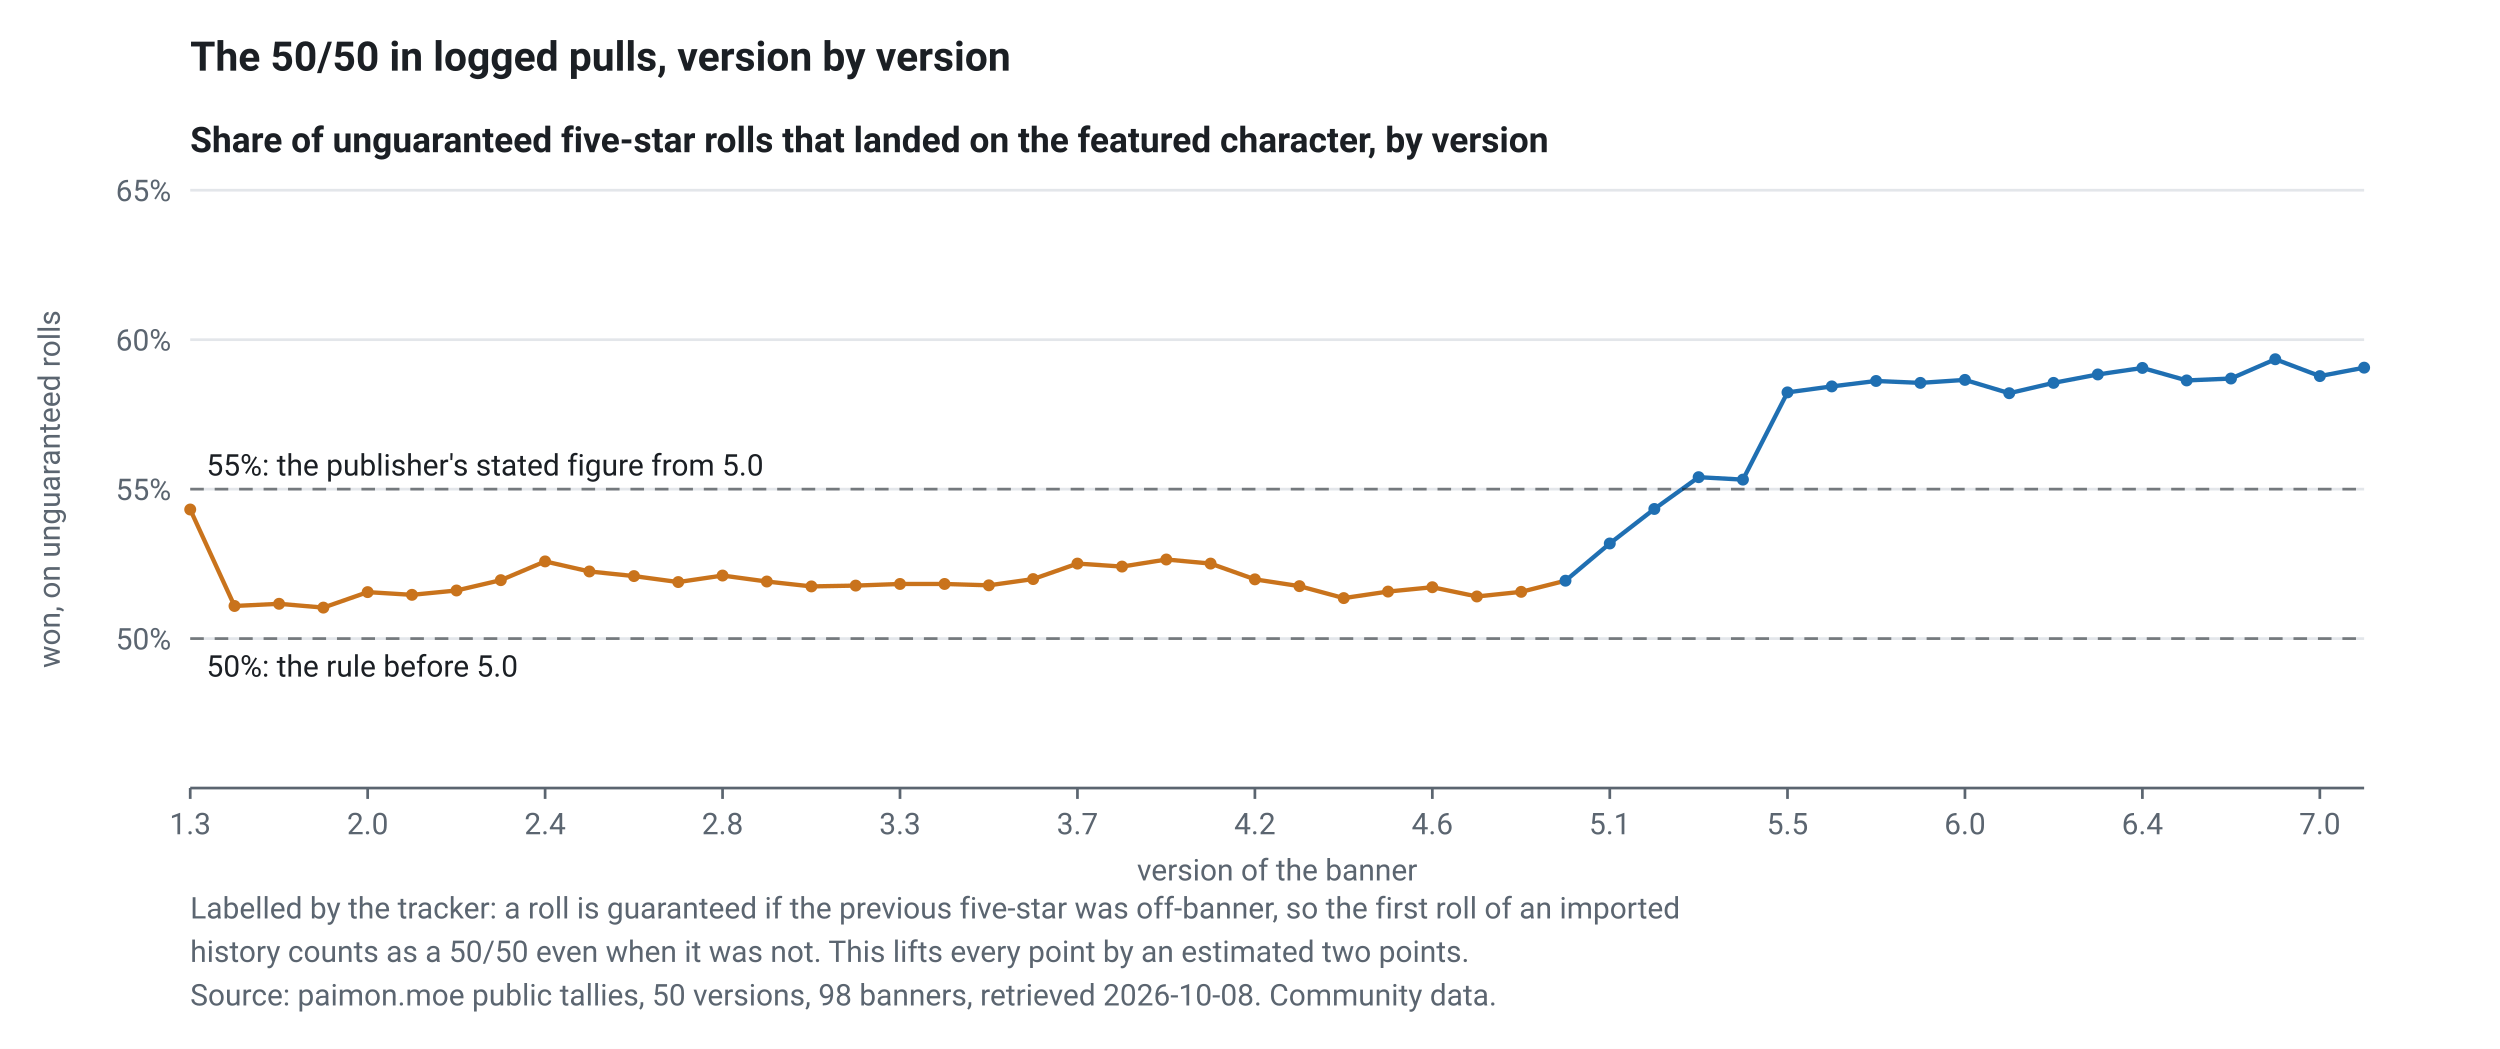
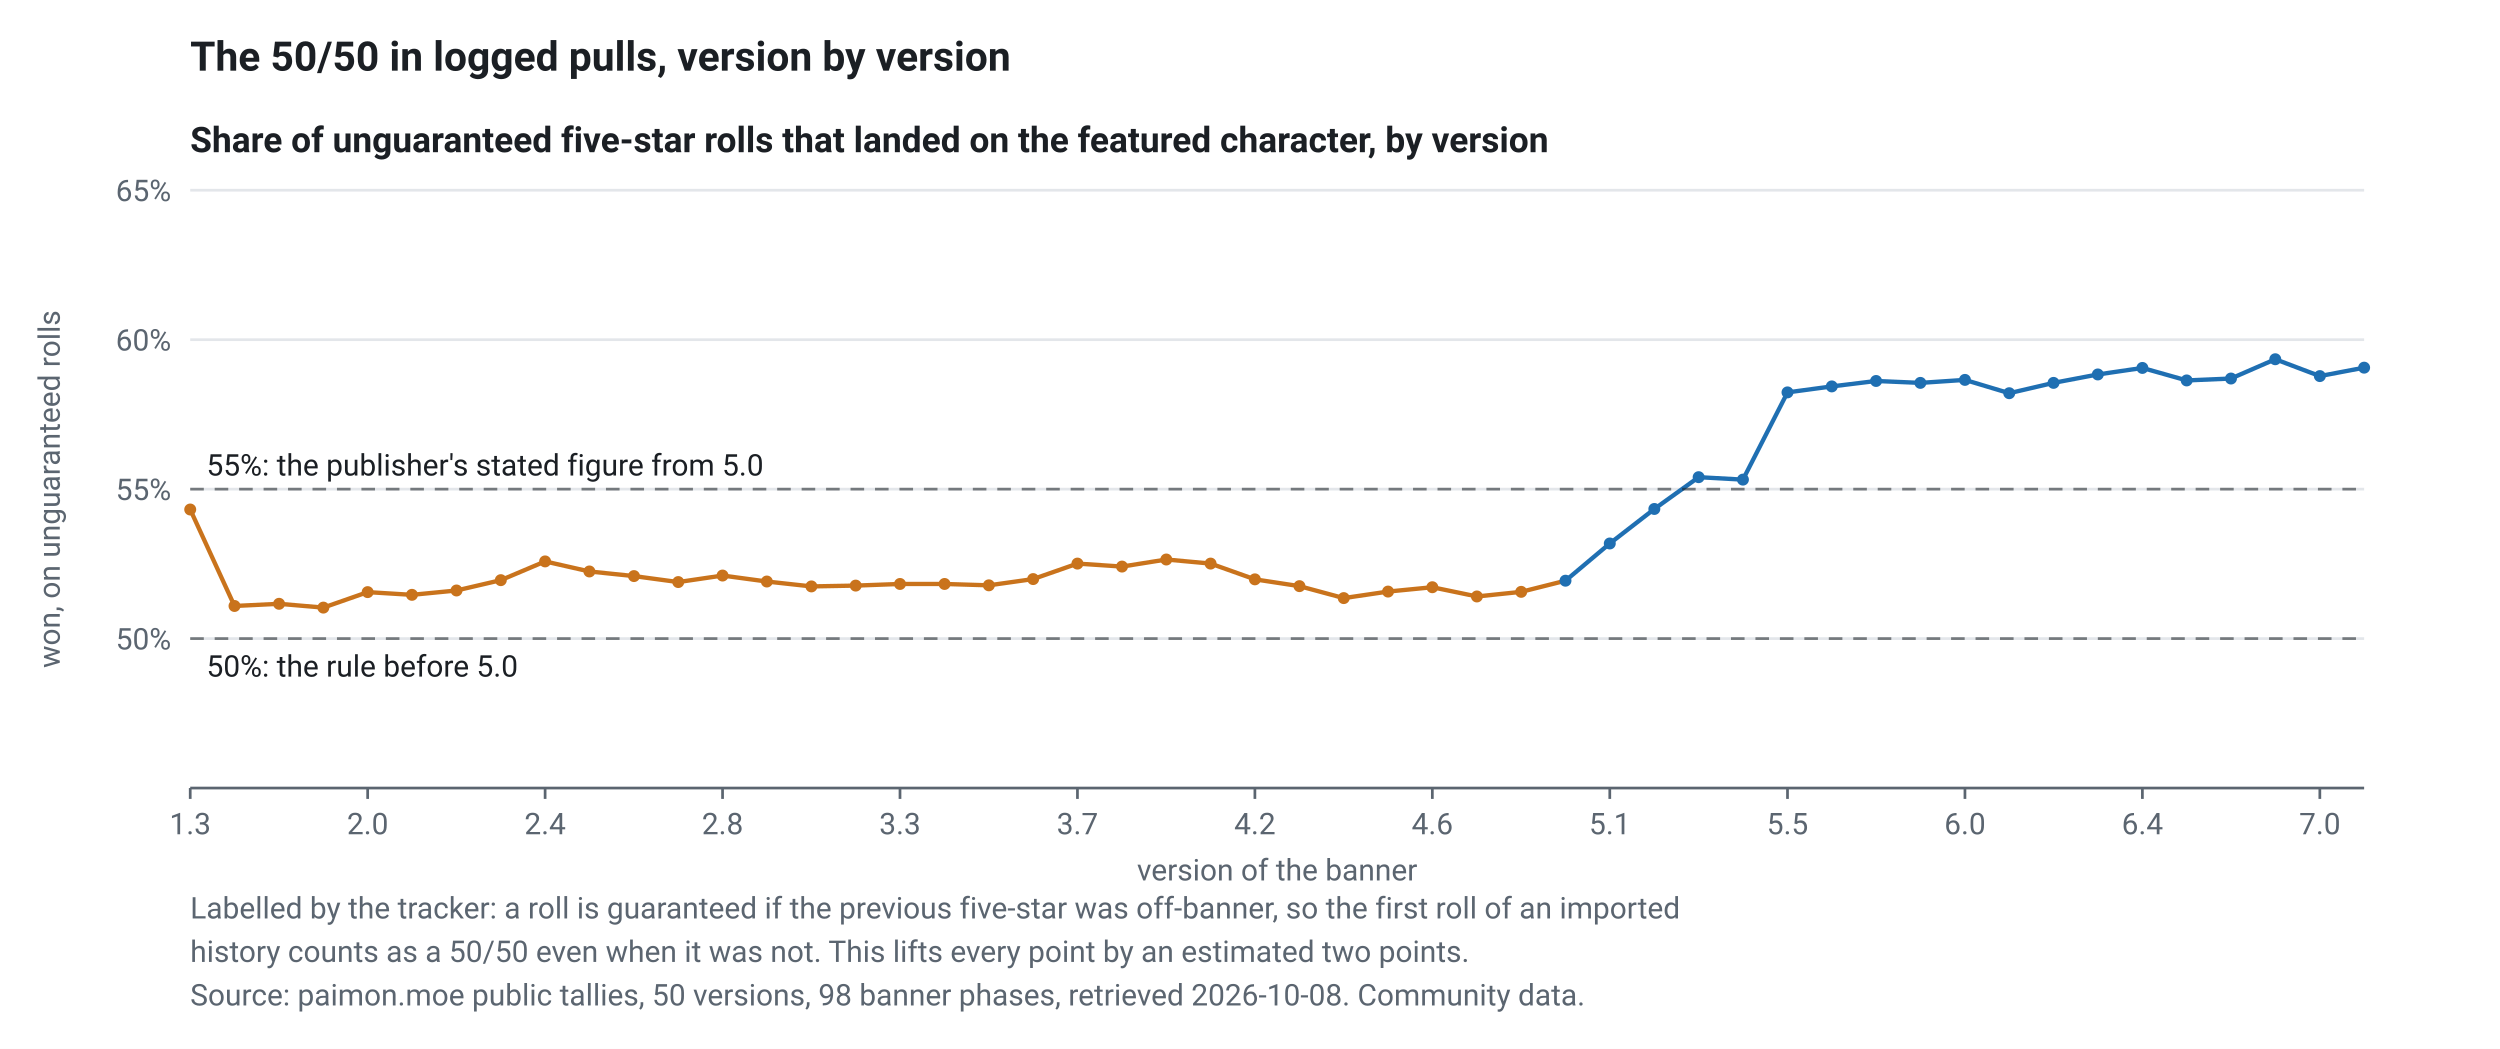
<svg xmlns="http://www.w3.org/2000/svg" viewBox="0 0 920 386" width="920" height="386" role="img" aria-labelledby="t d">
  <rect width="920" height="386" fill="#ffffff" />
  <text x="70" y="26" style="font-family:system-ui,-apple-system,'Segoe UI',Roboto,sans-serif;font-size:15px;font-weight:700" fill="#1b1f24">The 50/50 in logged pulls, version by version</text>
  <text x="70" y="56" style="font-family:system-ui,-apple-system,'Segoe UI',Roboto,sans-serif;font-size:13px;font-weight:600" fill="#1b1f24">Share of unguaranteed five-star rolls that landed on the featured character, by version</text>
  <line x1="70" x2="870" y1="235.0" y2="235.0" stroke="#e3e6ea" />
  <text x="63" y="239.0" text-anchor="end" style="font-family:system-ui,-apple-system,'Segoe UI',Roboto,sans-serif;font-size:11px" fill="#5b6570">50%</text>
  <line x1="70" x2="870" y1="180.0" y2="180.0" stroke="#e3e6ea" />
  <text x="63" y="184.0" text-anchor="end" style="font-family:system-ui,-apple-system,'Segoe UI',Roboto,sans-serif;font-size:11px" fill="#5b6570">55%</text>
  <line x1="70" x2="870" y1="125.0" y2="125.0" stroke="#e3e6ea" />
  <text x="63" y="129.0" text-anchor="end" style="font-family:system-ui,-apple-system,'Segoe UI',Roboto,sans-serif;font-size:11px" fill="#5b6570">60%</text>
  <line x1="70" x2="870" y1="70.0" y2="70.0" stroke="#e3e6ea" />
  <text x="63" y="74.0" text-anchor="end" style="font-family:system-ui,-apple-system,'Segoe UI',Roboto,sans-serif;font-size:11px" fill="#5b6570">65%</text>
  <line x1="70.0" x2="70.0" y1="290" y2="294" stroke="#5b6570" />
  <text x="70.0" y="307" text-anchor="middle" style="font-family:system-ui,-apple-system,'Segoe UI',Roboto,sans-serif;font-size:11px" fill="#5b6570">1.3</text>
  <line x1="135.3" x2="135.3" y1="290" y2="294" stroke="#5b6570" />
  <text x="135.3" y="307" text-anchor="middle" style="font-family:system-ui,-apple-system,'Segoe UI',Roboto,sans-serif;font-size:11px" fill="#5b6570">2.0</text>
  <line x1="200.6" x2="200.6" y1="290" y2="294" stroke="#5b6570" />
  <text x="200.6" y="307" text-anchor="middle" style="font-family:system-ui,-apple-system,'Segoe UI',Roboto,sans-serif;font-size:11px" fill="#5b6570">2.4</text>
  <line x1="265.9" x2="265.9" y1="290" y2="294" stroke="#5b6570" />
  <text x="265.9" y="307" text-anchor="middle" style="font-family:system-ui,-apple-system,'Segoe UI',Roboto,sans-serif;font-size:11px" fill="#5b6570">2.8</text>
  <line x1="331.2" x2="331.2" y1="290" y2="294" stroke="#5b6570" />
  <text x="331.2" y="307" text-anchor="middle" style="font-family:system-ui,-apple-system,'Segoe UI',Roboto,sans-serif;font-size:11px" fill="#5b6570">3.3</text>
  <line x1="396.5" x2="396.5" y1="290" y2="294" stroke="#5b6570" />
  <text x="396.5" y="307" text-anchor="middle" style="font-family:system-ui,-apple-system,'Segoe UI',Roboto,sans-serif;font-size:11px" fill="#5b6570">3.7</text>
  <line x1="461.8" x2="461.8" y1="290" y2="294" stroke="#5b6570" />
  <text x="461.8" y="307" text-anchor="middle" style="font-family:system-ui,-apple-system,'Segoe UI',Roboto,sans-serif;font-size:11px" fill="#5b6570">4.2</text>
  <line x1="527.1" x2="527.1" y1="290" y2="294" stroke="#5b6570" />
  <text x="527.1" y="307" text-anchor="middle" style="font-family:system-ui,-apple-system,'Segoe UI',Roboto,sans-serif;font-size:11px" fill="#5b6570">4.6</text>
  <line x1="592.4" x2="592.4" y1="290" y2="294" stroke="#5b6570" />
  <text x="592.4" y="307" text-anchor="middle" style="font-family:system-ui,-apple-system,'Segoe UI',Roboto,sans-serif;font-size:11px" fill="#5b6570">5.1</text>
  <line x1="657.8" x2="657.8" y1="290" y2="294" stroke="#5b6570" />
  <text x="657.8" y="307" text-anchor="middle" style="font-family:system-ui,-apple-system,'Segoe UI',Roboto,sans-serif;font-size:11px" fill="#5b6570">5.5</text>
  <line x1="723.1" x2="723.1" y1="290" y2="294" stroke="#5b6570" />
  <text x="723.1" y="307" text-anchor="middle" style="font-family:system-ui,-apple-system,'Segoe UI',Roboto,sans-serif;font-size:11px" fill="#5b6570">6.0</text>
  <line x1="788.4" x2="788.4" y1="290" y2="294" stroke="#5b6570" />
  <text x="788.4" y="307" text-anchor="middle" style="font-family:system-ui,-apple-system,'Segoe UI',Roboto,sans-serif;font-size:11px" fill="#5b6570">6.4</text>
  <line x1="853.7" x2="853.7" y1="290" y2="294" stroke="#5b6570" />
  <text x="853.7" y="307" text-anchor="middle" style="font-family:system-ui,-apple-system,'Segoe UI',Roboto,sans-serif;font-size:11px" fill="#5b6570">7.0</text>
  <line x1="70" x2="870" y1="290" y2="290" stroke="#5b6570" />
  <text x="470.0" y="324" text-anchor="middle" style="font-family:system-ui,-apple-system,'Segoe UI',Roboto,sans-serif;font-size:11px" fill="#5b6570">version of the banner</text>
  <text transform="translate(22,180.0) rotate(-90)" text-anchor="middle" style="font-family:system-ui,-apple-system,'Segoe UI',Roboto,sans-serif;font-size:11px" fill="#5b6570">won, on unguaranteed rolls</text>
  <polyline points="70.0,187.5 86.3,223.0 102.7,222.2 119.0,223.6 135.3,217.9 151.6,218.9 168.0,217.3 184.3,213.5 200.6,206.6 216.9,210.3 233.3,212.0 249.6,214.2 265.9,211.8 282.2,214.0 298.6,215.8 314.9,215.5 331.2,214.9 347.6,214.9 363.9,215.4 380.2,213.1 396.5,207.4 412.9,208.5 429.2,205.9 445.5,207.4 461.8,213.2 478.2,215.7 494.5,220.1 510.8,217.7 527.1,216.1 543.5,219.5 559.8,217.8 576.1,213.7" fill="none" stroke="#c9731c" stroke-width="1.6" stroke-linejoin="round" />
  <circle cx="70.0" cy="187.5" r="2.2" fill="#c9731c" />
  <circle cx="86.3" cy="223.0" r="2.2" fill="#c9731c" />
  <circle cx="102.7" cy="222.2" r="2.2" fill="#c9731c" />
  <circle cx="119.0" cy="223.6" r="2.2" fill="#c9731c" />
  <circle cx="135.3" cy="217.9" r="2.2" fill="#c9731c" />
  <circle cx="151.6" cy="218.9" r="2.2" fill="#c9731c" />
  <circle cx="168.0" cy="217.3" r="2.2" fill="#c9731c" />
  <circle cx="184.3" cy="213.5" r="2.2" fill="#c9731c" />
  <circle cx="200.6" cy="206.6" r="2.2" fill="#c9731c" />
  <circle cx="216.9" cy="210.3" r="2.2" fill="#c9731c" />
  <circle cx="233.3" cy="212.0" r="2.2" fill="#c9731c" />
  <circle cx="249.6" cy="214.2" r="2.2" fill="#c9731c" />
  <circle cx="265.9" cy="211.8" r="2.2" fill="#c9731c" />
  <circle cx="282.2" cy="214.0" r="2.2" fill="#c9731c" />
  <circle cx="298.6" cy="215.8" r="2.2" fill="#c9731c" />
  <circle cx="314.9" cy="215.5" r="2.2" fill="#c9731c" />
  <circle cx="331.2" cy="214.9" r="2.2" fill="#c9731c" />
  <circle cx="347.6" cy="214.9" r="2.2" fill="#c9731c" />
  <circle cx="363.9" cy="215.4" r="2.2" fill="#c9731c" />
  <circle cx="380.2" cy="213.1" r="2.2" fill="#c9731c" />
  <circle cx="396.5" cy="207.4" r="2.2" fill="#c9731c" />
  <circle cx="412.9" cy="208.5" r="2.2" fill="#c9731c" />
  <circle cx="429.2" cy="205.9" r="2.2" fill="#c9731c" />
  <circle cx="445.5" cy="207.4" r="2.2" fill="#c9731c" />
  <circle cx="461.8" cy="213.2" r="2.2" fill="#c9731c" />
  <circle cx="478.2" cy="215.7" r="2.2" fill="#c9731c" />
  <circle cx="494.5" cy="220.1" r="2.2" fill="#c9731c" />
  <circle cx="510.8" cy="217.7" r="2.2" fill="#c9731c" />
  <circle cx="527.1" cy="216.1" r="2.2" fill="#c9731c" />
  <circle cx="543.5" cy="219.5" r="2.2" fill="#c9731c" />
  <circle cx="559.8" cy="217.8" r="2.2" fill="#c9731c" />
  <polyline points="576.1,213.7 592.4,200.0 608.8,187.3 625.1,175.6 641.4,176.5 657.8,144.4 674.1,142.2 690.4,140.2 706.7,140.9 723.1,139.8 739.4,144.7 755.7,140.9 772.0,137.8 788.4,135.4 804.7,140.0 821.0,139.3 837.3,132.2 853.7,138.4 870.0,135.3" fill="none" stroke="#1f6fb2" stroke-width="1.6" stroke-linejoin="round" />
  <circle cx="576.1" cy="213.7" r="2.2" fill="#1f6fb2" />
  <circle cx="592.4" cy="200.0" r="2.2" fill="#1f6fb2" />
  <circle cx="608.8" cy="187.3" r="2.2" fill="#1f6fb2" />
  <circle cx="625.1" cy="175.6" r="2.2" fill="#1f6fb2" />
  <circle cx="641.4" cy="176.5" r="2.2" fill="#1f6fb2" />
  <circle cx="657.8" cy="144.4" r="2.2" fill="#1f6fb2" />
  <circle cx="674.1" cy="142.2" r="2.2" fill="#1f6fb2" />
  <circle cx="690.4" cy="140.2" r="2.2" fill="#1f6fb2" />
  <circle cx="706.7" cy="140.9" r="2.2" fill="#1f6fb2" />
  <circle cx="723.1" cy="139.8" r="2.2" fill="#1f6fb2" />
  <circle cx="739.4" cy="144.7" r="2.2" fill="#1f6fb2" />
  <circle cx="755.7" cy="140.9" r="2.2" fill="#1f6fb2" />
  <circle cx="772.0" cy="137.8" r="2.2" fill="#1f6fb2" />
  <circle cx="788.4" cy="135.4" r="2.2" fill="#1f6fb2" />
  <circle cx="804.7" cy="140.0" r="2.2" fill="#1f6fb2" />
  <circle cx="821.0" cy="139.3" r="2.2" fill="#1f6fb2" />
  <circle cx="837.3" cy="132.2" r="2.2" fill="#1f6fb2" />
  <circle cx="853.7" cy="138.4" r="2.2" fill="#1f6fb2" />
  <circle cx="870.0" cy="135.3" r="2.2" fill="#1f6fb2" />
  <line x1="70" x2="870" y1="235.0" y2="235.0" stroke="#1b1f24" stroke-dasharray="5 4" stroke-opacity="0.55" />
  <text x="76" y="249.0" style="font-family:system-ui,-apple-system,'Segoe UI',Roboto,sans-serif;font-size:11px" fill="#1b1f24">50%: the rule before 5.0</text>
  <line x1="70" x2="870" y1="180.0" y2="180.0" stroke="#1b1f24" stroke-dasharray="5 4" stroke-opacity="0.55" />
  <text x="76" y="175.0" style="font-family:system-ui,-apple-system,'Segoe UI',Roboto,sans-serif;font-size:11px" fill="#1b1f24">55%: the publisher's stated figure from 5.0</text>
  <text x="70" y="338" style="font-family:system-ui,-apple-system,'Segoe UI',Roboto,sans-serif;font-size:11px" fill="#5b6570">Labelled by the tracker: a roll is guaranteed if the previous five-star was off-banner, so the first roll of an imported</text>
  <text x="70" y="354" style="font-family:system-ui,-apple-system,'Segoe UI',Roboto,sans-serif;font-size:11px" fill="#5b6570">history counts as a 50/50 even when it was not. This lifts every point by an estimated two points.</text>
-   <text x="70" y="370" style="font-family:system-ui,-apple-system,'Segoe UI',Roboto,sans-serif;font-size:11px" fill="#5b6570">Source: paimon.moe public tallies, 50 versions, 98 banners, retrieved 2026-10-08. Community data.</text>
+   <text x="70" y="370" style="font-family:system-ui,-apple-system,'Segoe UI',Roboto,sans-serif;font-size:11px" fill="#5b6570">Source: paimon.moe public tallies, 50 versions, 98 banner phases, retrieved 2026-10-08. Community data.</text>
</svg>
